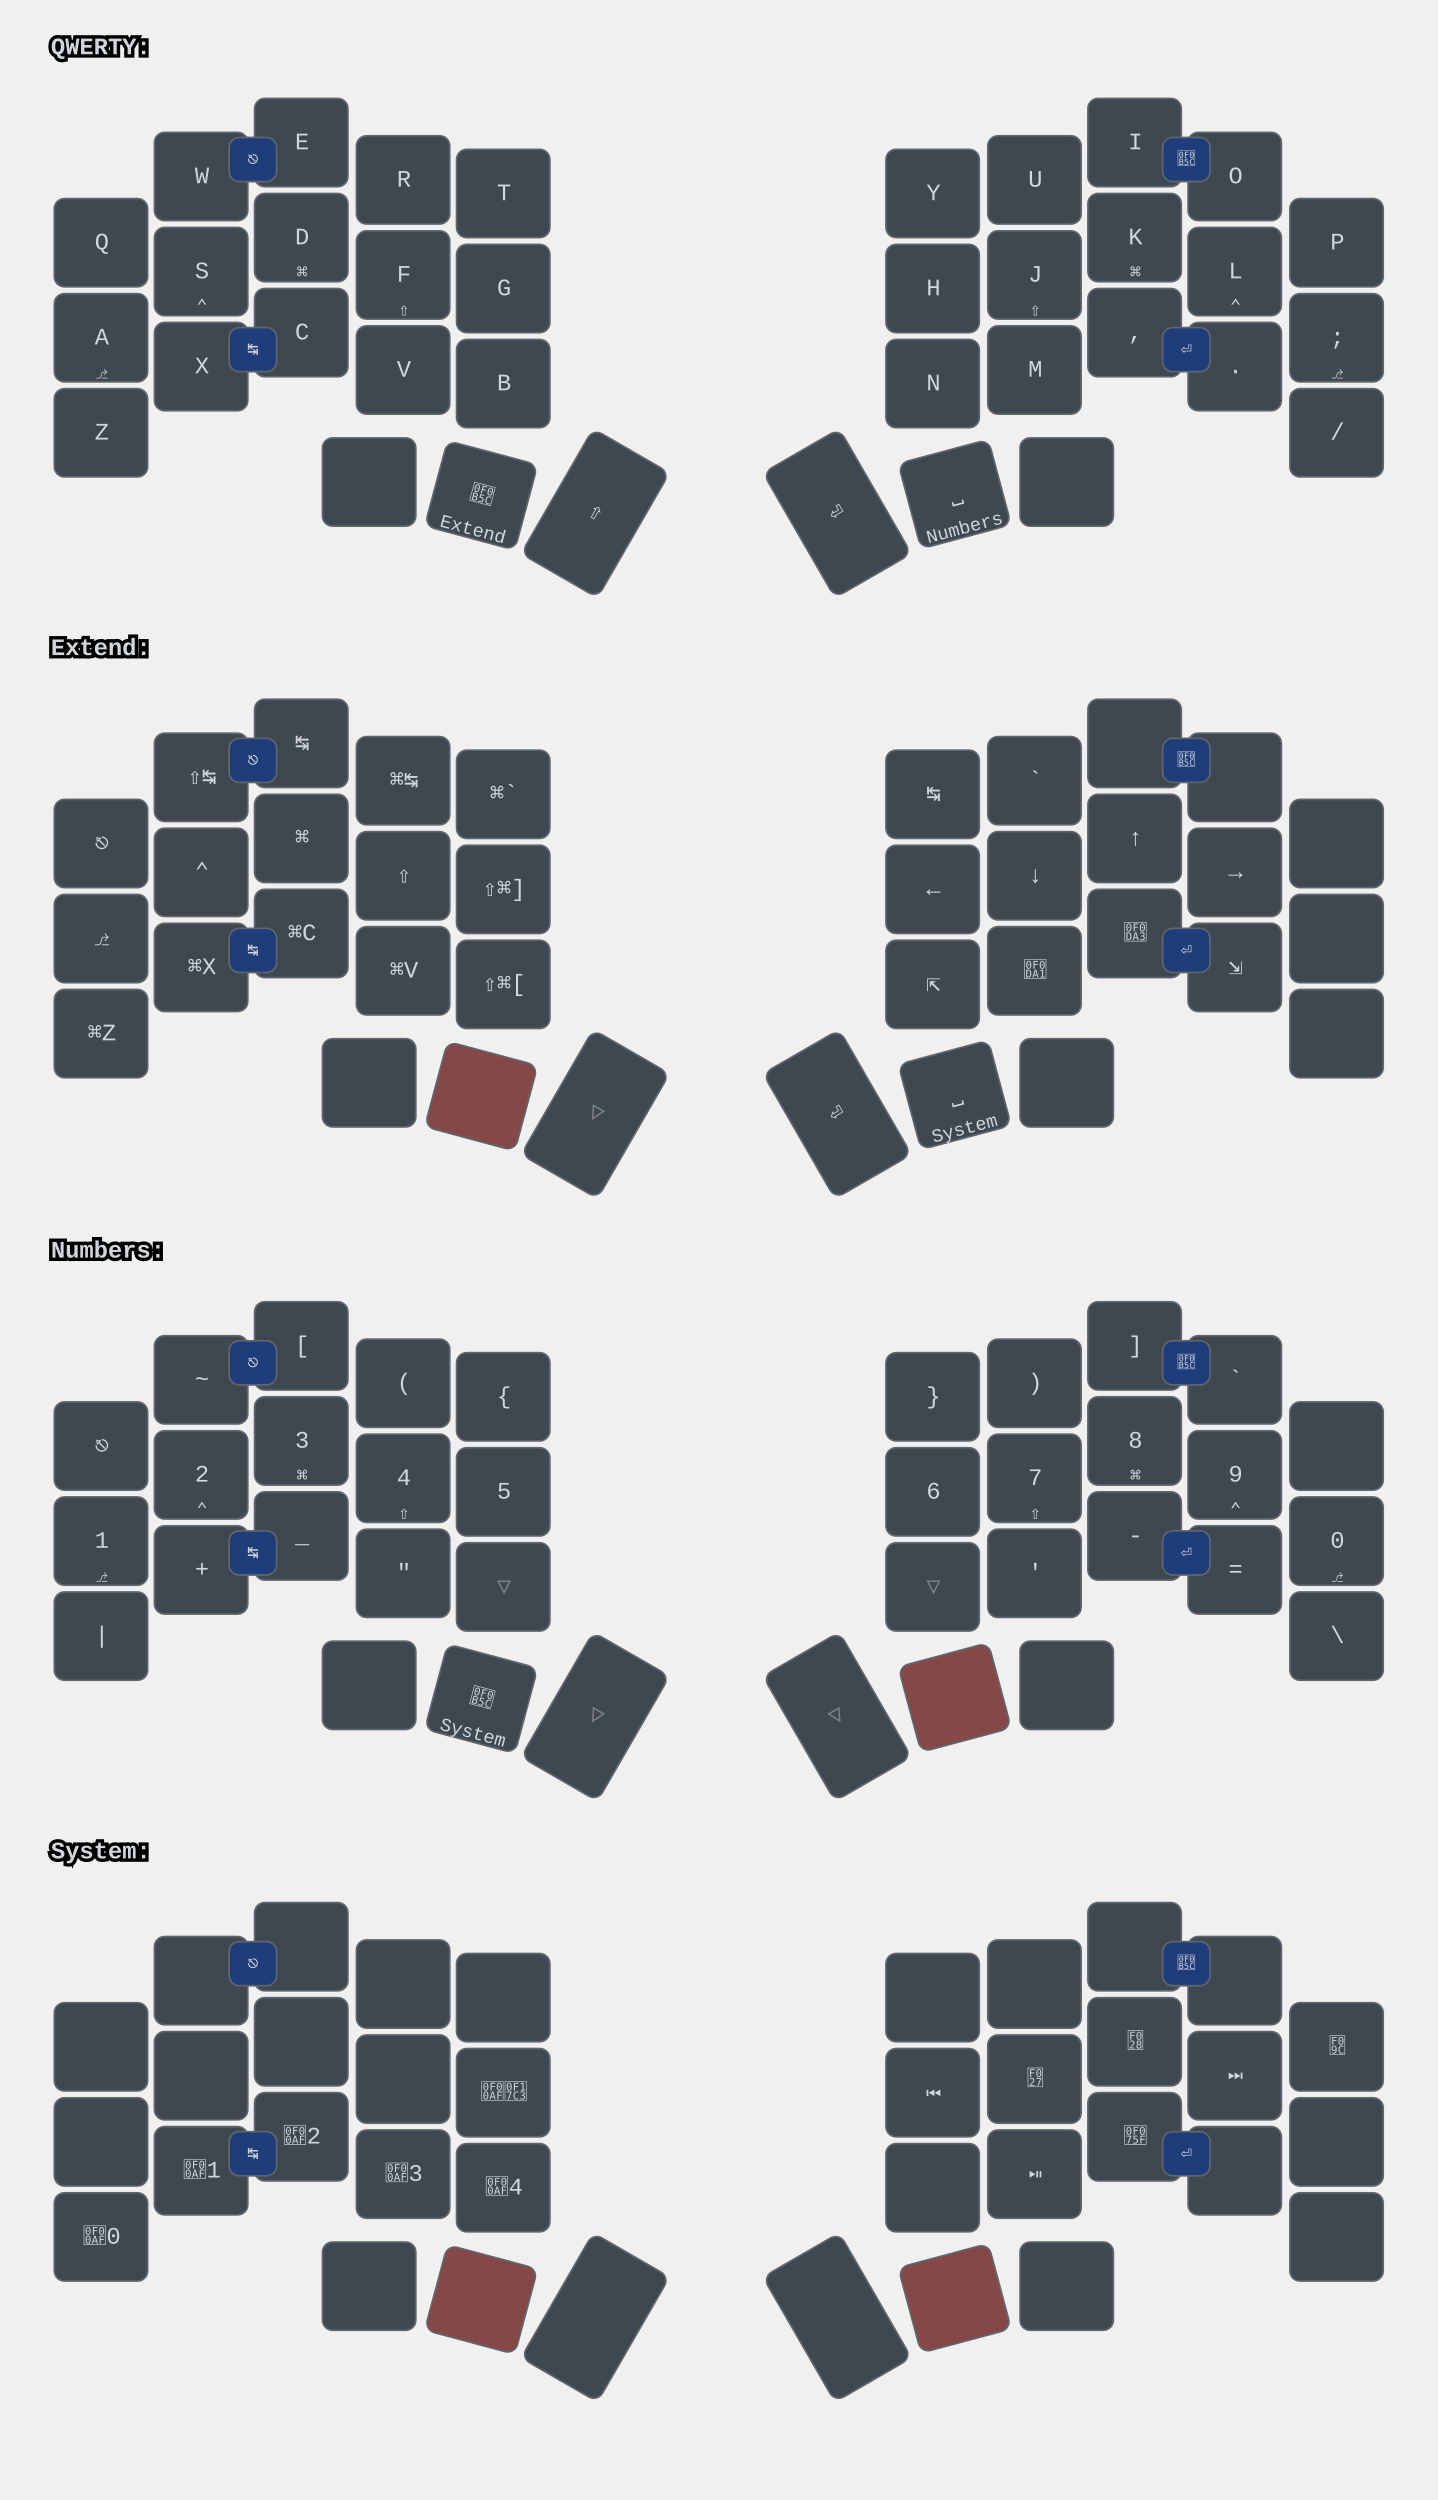
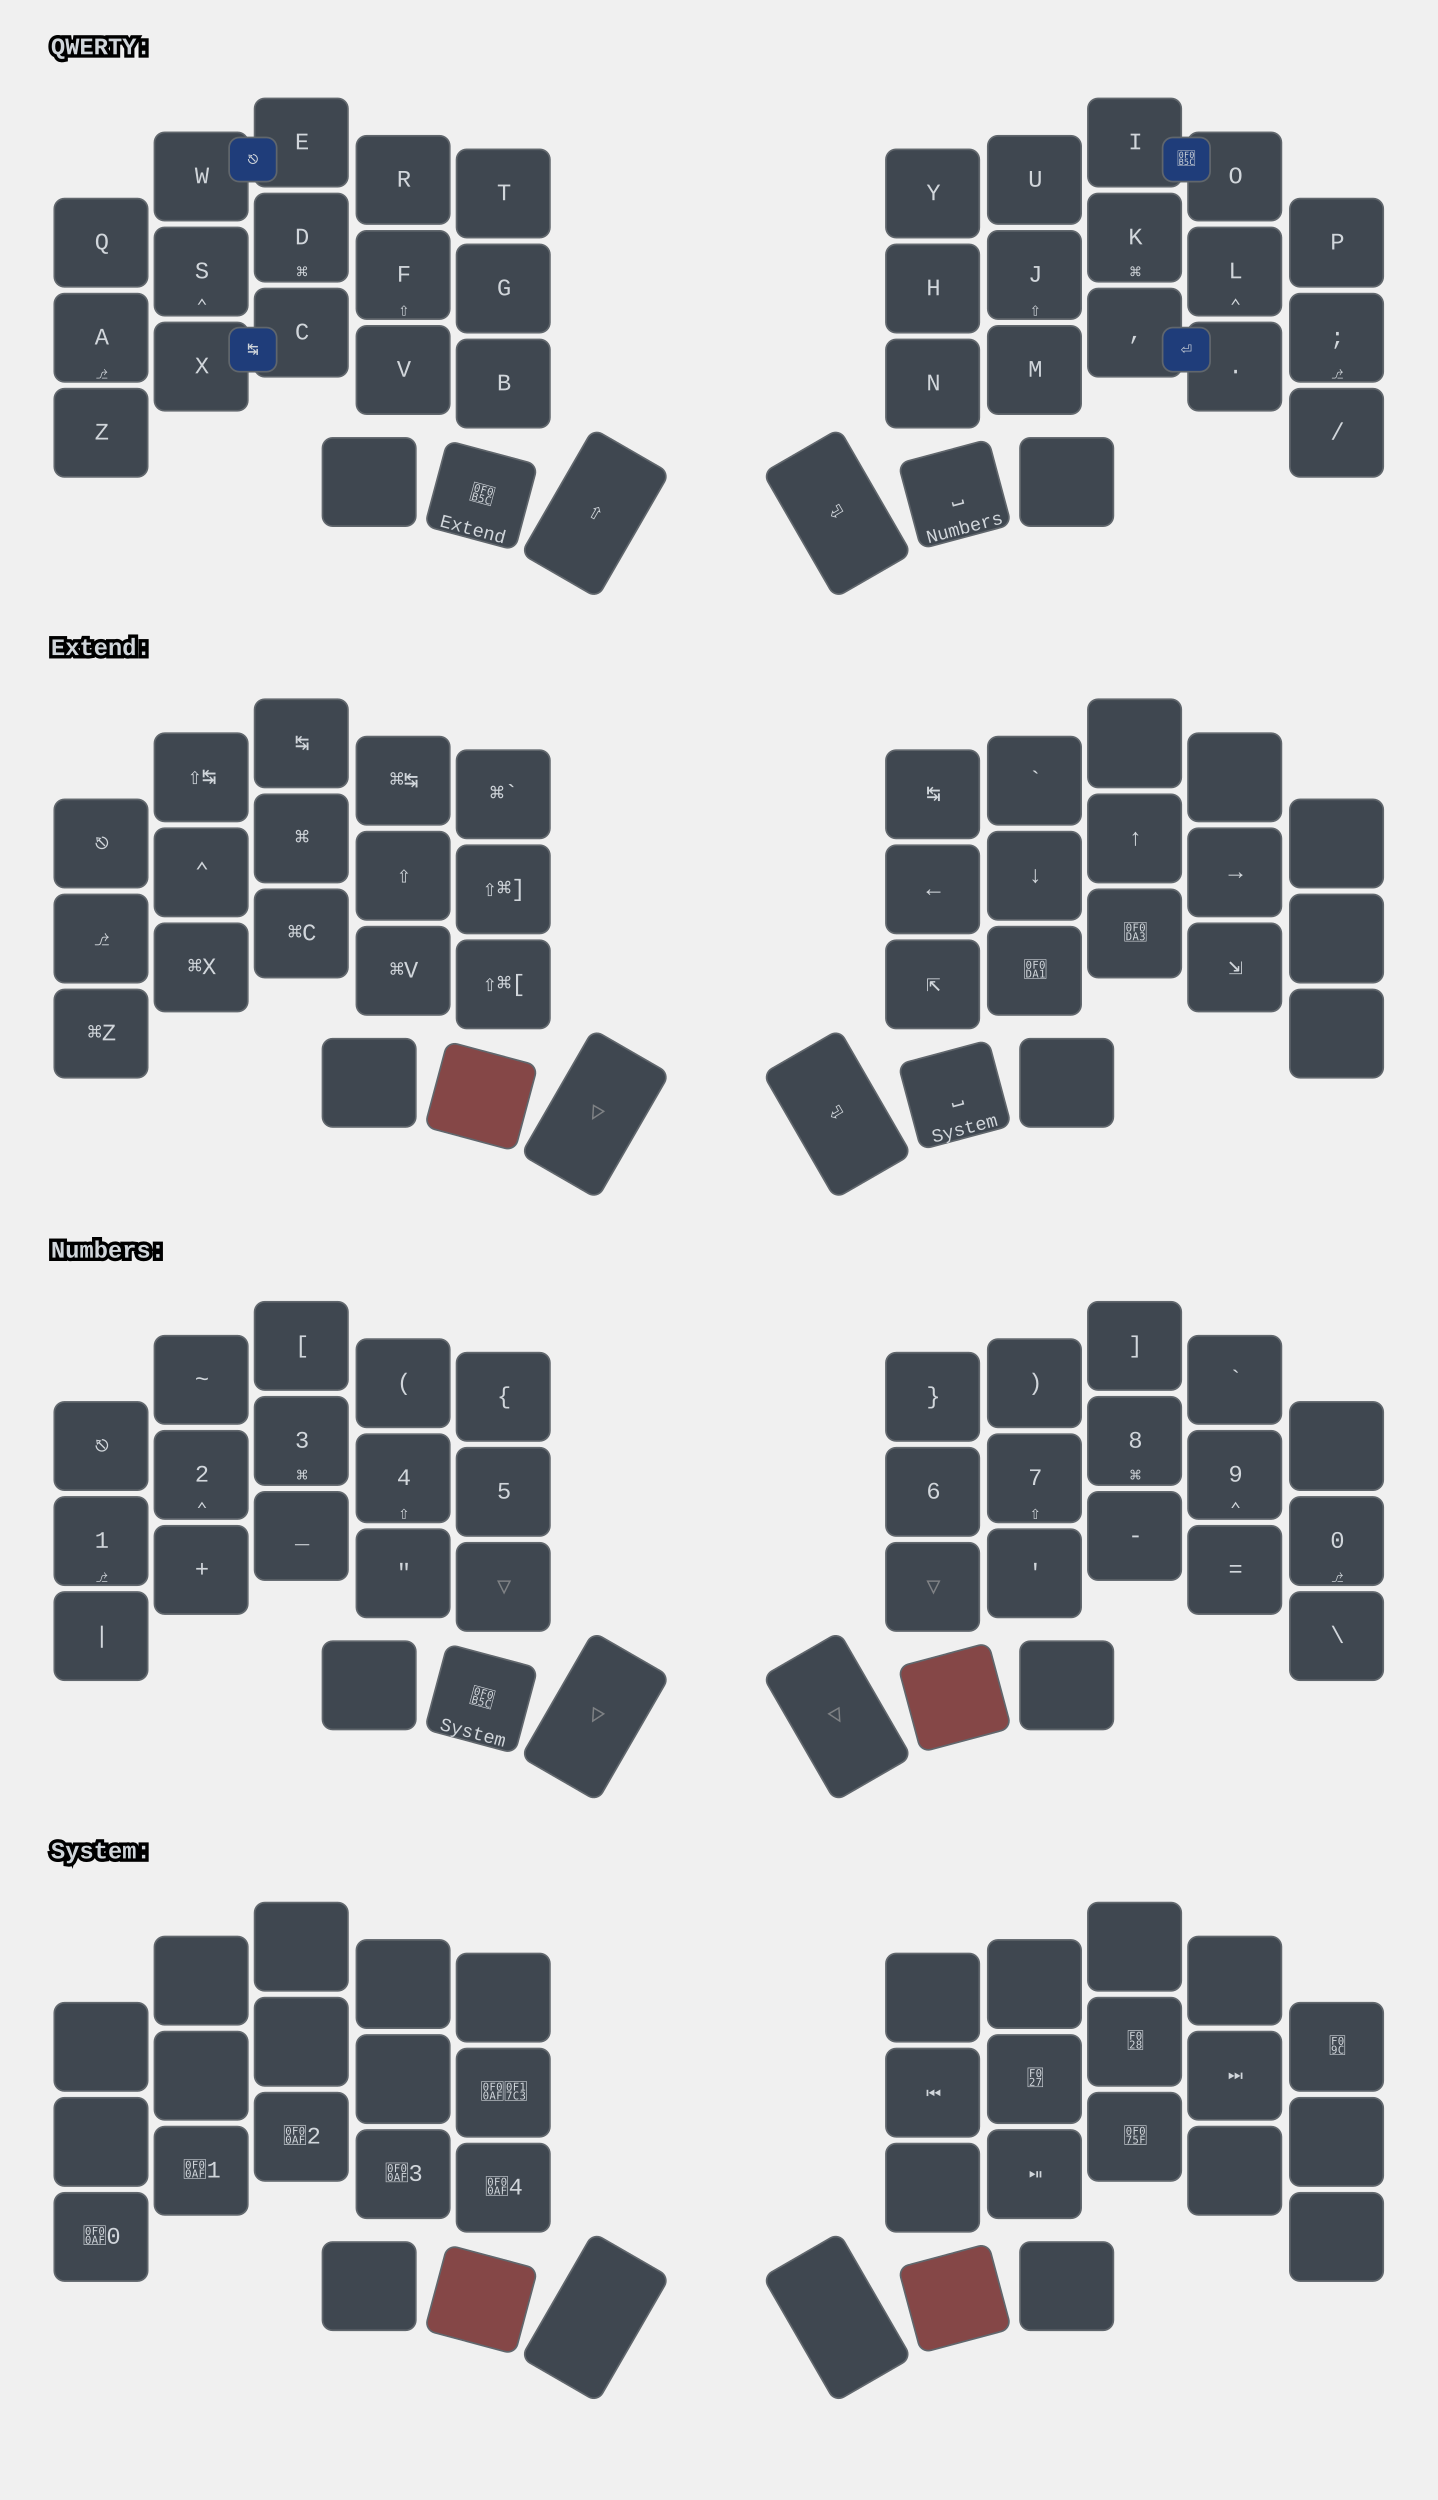
<svg xmlns="http://www.w3.org/2000/svg" width="847" height="1473" viewBox="0 0 847 1473" class="keymap">
  <style>/* inherit to force styles through use tags */
svg path {
    fill: inherit;
}

/* font and background color specifications */
svg.keymap {
    font-family: SFMono-Regular,Consolas,Liberation Mono,Menlo,monospace;
    font-size: 14px;
    font-kerning: normal;
    text-rendering: optimizeLegibility;
    fill: #24292e;
}

/* default key styling */
rect.key {
    fill: #f6f8fa;
}

rect.key, rect.combo {
    stroke: #c9cccf;
    stroke-width: 1;
}

/* default key side styling, only used is draw_key_sides is set */
rect.side {
    filter: brightness(90%);
}

/* color accent for combo boxes */
rect.combo, rect.combo-separate {
    fill: #cdf;
}

/* color accent for held keys */
rect.held, rect.combo.held {
    fill: #fdd;
}

/* color accent for ghost (optional) keys */
rect.ghost, rect.combo.ghost {
    stroke-dasharray: 4, 4;
    stroke-width: 2;
}

text {
    text-anchor: middle;
    dominant-baseline: middle;
}

/* styling for layer labels */
text.label {
    font-weight: bold;
    text-anchor: start;
    stroke: white;
    stroke-width: 4;
    paint-order: stroke;
}

/* styling for optional footer */
text.footer {
    text-anchor: end;
    dominant-baseline: auto;
    stroke: white;
    stroke-width: 4;
    paint-order: stroke;
}

/* styling for combo tap, and key hold/shifted label text */
text.combo, text.hold, text.shifted {
    font-size: 11px;
}

text.hold {
    text-anchor: middle;
    dominant-baseline: auto;
}

text.shifted {
    text-anchor: middle;
    dominant-baseline: hanging;
}

/* styling for hold/shifted label text in combo box */
text.combo.hold, text.combo.shifted {
    font-size: 8px;
}

/* lighter symbol for transparent keys */
text.trans {
    fill: #7b7e81;
}

/* styling for combo dendrons */
path.combo {
    stroke-width: 1;
    stroke: gray;
    fill: none;
}

/* Start Tabler Icons Cleanup */
/* cannot use height/width with glyphs */
.icon-tabler &gt; path {
    fill: inherit;
    stroke: inherit;
    stroke-width: 2;
}
/* hide tabler's default box */
.icon-tabler &gt; path[stroke="none"][fill="none"] {
    visibility: hidden;
}
/* End Tabler Icons Cleanup */

svg.keymap { fill: #d1d6db; }
rect.key { fill: #3f4750; }
rect.key, rect.combo { stroke: #60666c; }
rect.combo, rect.combo-separate { fill: #1f3d7a; }
rect.held, rect.combo.held { fill: #854747; }
text.label, text.footer { stroke: black; }
text.trans { fill: #7e8184; }
path.combo { stroke: #7f7f7f; }

 /* font and background color specifications */ svg.keymap { font-family: ComicCode Nerd Font, SFMono-Regular,Consolas,Liberation Mono,Menlo,monospace; font-size: 14px; font-kerning: normal; text-rendering: optimizeLegibility; } </style>
  <g transform="translate(30, 0)" class="layer-QWERTY">
    <text x="0" y="28" class="label">QWERTY:</text>
    <g transform="translate(0, 56)">
      <g transform="translate(30, 87)" class="key keypos-0">
        <rect rx="6" ry="6" x="-28" y="-26" width="55" height="52" class="key" />
        <text x="0" y="0" class="key tap">Q</text>
      </g>
      <g transform="translate(89, 48)" class="key keypos-1">
        <rect rx="6" ry="6" x="-28" y="-26" width="55" height="52" class="key" />
        <text x="0" y="0" class="key tap">W</text>
      </g>
      <g transform="translate(148, 28)" class="key keypos-2">
        <rect rx="6" ry="6" x="-28" y="-26" width="55" height="52" class="key" />
        <text x="0" y="0" class="key tap">E</text>
      </g>
      <g transform="translate(208, 50)" class="key keypos-3">
        <rect rx="6" ry="6" x="-28" y="-26" width="55" height="52" class="key" />
        <text x="0" y="0" class="key tap">R</text>
      </g>
      <g transform="translate(267, 58)" class="key keypos-4">
        <rect rx="6" ry="6" x="-28" y="-26" width="55" height="52" class="key" />
        <text x="0" y="0" class="key tap">T</text>
      </g>
      <g transform="translate(520, 58)" class="key keypos-5">
        <rect rx="6" ry="6" x="-28" y="-26" width="55" height="52" class="key" />
        <text x="0" y="0" class="key tap">Y</text>
      </g>
      <g transform="translate(580, 50)" class="key keypos-6">
        <rect rx="6" ry="6" x="-28" y="-26" width="55" height="52" class="key" />
        <text x="0" y="0" class="key tap">U</text>
      </g>
      <g transform="translate(639, 28)" class="key keypos-7">
        <rect rx="6" ry="6" x="-28" y="-26" width="55" height="52" class="key" />
        <text x="0" y="0" class="key tap">I</text>
      </g>
      <g transform="translate(698, 48)" class="key keypos-8">
        <rect rx="6" ry="6" x="-28" y="-26" width="55" height="52" class="key" />
        <text x="0" y="0" class="key tap">O</text>
      </g>
      <g transform="translate(758, 87)" class="key keypos-9">
        <rect rx="6" ry="6" x="-28" y="-26" width="55" height="52" class="key" />
        <text x="0" y="0" class="key tap">P</text>
      </g>
      <g transform="translate(30, 143)" class="key keypos-10">
        <rect rx="6" ry="6" x="-28" y="-26" width="55" height="52" class="key" />
        <text x="0" y="0" class="key tap">A</text>
        <text x="0" y="24" class="key hold">⎇</text>
      </g>
      <g transform="translate(89, 104)" class="key keypos-11">
        <rect rx="6" ry="6" x="-28" y="-26" width="55" height="52" class="key" />
        <text x="0" y="0" class="key tap">S</text>
        <text x="0" y="24" class="key hold">⌃</text>
      </g>
      <g transform="translate(148, 84)" class="key keypos-12">
        <rect rx="6" ry="6" x="-28" y="-26" width="55" height="52" class="key" />
        <text x="0" y="0" class="key tap">D</text>
        <text x="0" y="24" class="key hold">⌘</text>
      </g>
      <g transform="translate(208, 106)" class="key keypos-13">
        <rect rx="6" ry="6" x="-28" y="-26" width="55" height="52" class="key" />
        <text x="0" y="0" class="key tap">F</text>
        <text x="0" y="24" class="key hold">⇧</text>
      </g>
      <g transform="translate(267, 114)" class="key keypos-14">
        <rect rx="6" ry="6" x="-28" y="-26" width="55" height="52" class="key" />
        <text x="0" y="0" class="key tap">G</text>
      </g>
      <g transform="translate(520, 114)" class="key keypos-15">
        <rect rx="6" ry="6" x="-28" y="-26" width="55" height="52" class="key" />
        <text x="0" y="0" class="key tap">H</text>
      </g>
      <g transform="translate(580, 106)" class="key keypos-16">
        <rect rx="6" ry="6" x="-28" y="-26" width="55" height="52" class="key" />
        <text x="0" y="0" class="key tap">J</text>
        <text x="0" y="24" class="key hold">⇧</text>
      </g>
      <g transform="translate(639, 84)" class="key keypos-17">
        <rect rx="6" ry="6" x="-28" y="-26" width="55" height="52" class="key" />
        <text x="0" y="0" class="key tap">K</text>
        <text x="0" y="24" class="key hold">⌘</text>
      </g>
      <g transform="translate(698, 104)" class="key keypos-18">
        <rect rx="6" ry="6" x="-28" y="-26" width="55" height="52" class="key" />
        <text x="0" y="0" class="key tap">L</text>
        <text x="0" y="24" class="key hold">⌃</text>
      </g>
      <g transform="translate(758, 143)" class="key keypos-19">
        <rect rx="6" ry="6" x="-28" y="-26" width="55" height="52" class="key" />
        <text x="0" y="0" class="key tap">;</text>
        <text x="0" y="24" class="key hold">⎇</text>
      </g>
      <g transform="translate(30, 199)" class="key keypos-20">
        <rect rx="6" ry="6" x="-28" y="-26" width="55" height="52" class="key" />
        <text x="0" y="0" class="key tap">Z</text>
      </g>
      <g transform="translate(89, 160)" class="key keypos-21">
        <rect rx="6" ry="6" x="-28" y="-26" width="55" height="52" class="key" />
        <text x="0" y="0" class="key tap">X</text>
      </g>
      <g transform="translate(148, 140)" class="key keypos-22">
        <rect rx="6" ry="6" x="-28" y="-26" width="55" height="52" class="key" />
        <text x="0" y="0" class="key tap">C</text>
      </g>
      <g transform="translate(208, 162)" class="key keypos-23">
        <rect rx="6" ry="6" x="-28" y="-26" width="55" height="52" class="key" />
        <text x="0" y="0" class="key tap">V</text>
      </g>
      <g transform="translate(267, 170)" class="key keypos-24">
        <rect rx="6" ry="6" x="-28" y="-26" width="55" height="52" class="key" />
        <text x="0" y="0" class="key tap">B</text>
      </g>
      <g transform="translate(520, 170)" class="key keypos-25">
        <rect rx="6" ry="6" x="-28" y="-26" width="55" height="52" class="key" />
        <text x="0" y="0" class="key tap">N</text>
      </g>
      <g transform="translate(580, 162)" class="key keypos-26">
        <rect rx="6" ry="6" x="-28" y="-26" width="55" height="52" class="key" />
        <text x="0" y="0" class="key tap">M</text>
      </g>
      <g transform="translate(639, 140)" class="key keypos-27">
        <rect rx="6" ry="6" x="-28" y="-26" width="55" height="52" class="key" />
        <text x="0" y="0" class="key tap">,</text>
      </g>
      <g transform="translate(698, 160)" class="key keypos-28">
        <rect rx="6" ry="6" x="-28" y="-26" width="55" height="52" class="key" />
        <text x="0" y="0" class="key tap">.</text>
      </g>
      <g transform="translate(758, 199)" class="key keypos-29">
        <rect rx="6" ry="6" x="-28" y="-26" width="55" height="52" class="key" />
        <text x="0" y="0" class="key tap">/</text>
      </g>
      <g transform="translate(188, 228)" class="key keypos-30">
        <rect rx="6" ry="6" x="-28" y="-26" width="55" height="52" class="key" />
      </g>
      <g transform="translate(254, 236) rotate(15.0)" class="key keypos-31">
        <rect rx="6" ry="6" x="-28" y="-26" width="55" height="52" class="key" />
        <text x="0" y="0" class="key tap">󰭜</text>
        <text x="0" y="24" class="key hold">Extend</text>
      </g>
      <g transform="translate(321, 246) rotate(30.0)" class="key keypos-32">
        <rect rx="6" ry="6" x="-26" y="-42" width="52" height="85" class="key" />
        <text x="0" y="0" class="key tap">⇧</text>
      </g>
      <g transform="translate(463, 246) rotate(-30.0)" class="key keypos-33">
        <rect rx="6" ry="6" x="-26" y="-42" width="52" height="85" class="key" />
        <text x="0" y="0" class="key tap">⏎</text>
      </g>
      <g transform="translate(533, 235) rotate(-15.0)" class="key keypos-34">
        <rect rx="6" ry="6" x="-28" y="-26" width="55" height="52" class="key" />
        <text x="0" y="0" class="key tap">⎵</text>
        <text x="0" y="24" class="key hold">Numbers</text>
      </g>
      <g transform="translate(599, 228)" class="key keypos-35">
        <rect rx="6" ry="6" x="-28" y="-26" width="55" height="52" class="key" />
      </g>
      <g class="combo combopos-0">
        <rect rx="6" ry="6" x="655" y="137" width="28" height="26" class="combo" />
        <text x="669" y="150" class="combo tap">⏎</text>
      </g>
      <g class="combo combopos-1">
        <rect rx="6" ry="6" x="655" y="25" width="28" height="26" class="combo" />
        <text x="669" y="38" class="combo tap">󰭜</text>
      </g>
      <g class="combo combopos-2">
        <rect rx="6" ry="6" x="105" y="25" width="28" height="26" class="combo" />
        <text x="119" y="38" class="combo tap">⎋</text>
      </g>
      <g class="combo combopos-3">
        <rect rx="6" ry="6" x="105" y="137" width="28" height="26" class="combo" />
        <text x="119" y="150" class="combo tap">↹</text>
      </g>
    </g>
  </g>
  <g transform="translate(30, 354)" class="layer-Extend">
    <text x="0" y="28" class="label">Extend:</text>
    <g transform="translate(0, 56)">
      <g transform="translate(30, 87)" class="key keypos-0">
        <rect rx="6" ry="6" x="-28" y="-26" width="55" height="52" class="key" />
        <text x="0" y="0" class="key tap">⎋</text>
      </g>
      <g transform="translate(89, 48)" class="key keypos-1">
        <rect rx="6" ry="6" x="-28" y="-26" width="55" height="52" class="key" />
        <text x="0" y="0" class="key tap">⇧↹</text>
      </g>
      <g transform="translate(148, 28)" class="key keypos-2">
        <rect rx="6" ry="6" x="-28" y="-26" width="55" height="52" class="key" />
        <text x="0" y="0" class="key tap">↹</text>
      </g>
      <g transform="translate(208, 50)" class="key keypos-3">
        <rect rx="6" ry="6" x="-28" y="-26" width="55" height="52" class="key" />
        <text x="0" y="0" class="key tap">⌘↹</text>
      </g>
      <g transform="translate(267, 58)" class="key keypos-4">
        <rect rx="6" ry="6" x="-28" y="-26" width="55" height="52" class="key" />
        <text x="0" y="0" class="key tap">⌘`</text>
      </g>
      <g transform="translate(520, 58)" class="key keypos-5">
        <rect rx="6" ry="6" x="-28" y="-26" width="55" height="52" class="key" />
        <text x="0" y="0" class="key tap">↹</text>
      </g>
      <g transform="translate(580, 50)" class="key keypos-6">
        <rect rx="6" ry="6" x="-28" y="-26" width="55" height="52" class="key" />
        <text x="0" y="0" class="key tap">`</text>
      </g>
      <g transform="translate(639, 28)" class="key keypos-7">
        <rect rx="6" ry="6" x="-28" y="-26" width="55" height="52" class="key" />
      </g>
      <g transform="translate(698, 48)" class="key keypos-8">
        <rect rx="6" ry="6" x="-28" y="-26" width="55" height="52" class="key" />
      </g>
      <g transform="translate(758, 87)" class="key keypos-9">
        <rect rx="6" ry="6" x="-28" y="-26" width="55" height="52" class="key" />
      </g>
      <g transform="translate(30, 143)" class="key keypos-10">
        <rect rx="6" ry="6" x="-28" y="-26" width="55" height="52" class="key" />
        <text x="0" y="0" class="key tap">⎇</text>
      </g>
      <g transform="translate(89, 104)" class="key keypos-11">
        <rect rx="6" ry="6" x="-28" y="-26" width="55" height="52" class="key" />
        <text x="0" y="0" class="key tap">⌃</text>
      </g>
      <g transform="translate(148, 84)" class="key keypos-12">
        <rect rx="6" ry="6" x="-28" y="-26" width="55" height="52" class="key" />
        <text x="0" y="0" class="key tap">⌘</text>
      </g>
      <g transform="translate(208, 106)" class="key keypos-13">
        <rect rx="6" ry="6" x="-28" y="-26" width="55" height="52" class="key" />
        <text x="0" y="0" class="key tap">⇧</text>
      </g>
      <g transform="translate(267, 114)" class="key keypos-14">
        <rect rx="6" ry="6" x="-28" y="-26" width="55" height="52" class="key" />
        <text x="0" y="0" class="key tap">⇧⌘]</text>
      </g>
      <g transform="translate(520, 114)" class="key keypos-15">
        <rect rx="6" ry="6" x="-28" y="-26" width="55" height="52" class="key" />
        <text x="0" y="0" class="key tap">←</text>
      </g>
      <g transform="translate(580, 106)" class="key keypos-16">
        <rect rx="6" ry="6" x="-28" y="-26" width="55" height="52" class="key" />
        <text x="0" y="0" class="key tap">↓</text>
      </g>
      <g transform="translate(639, 84)" class="key keypos-17">
        <rect rx="6" ry="6" x="-28" y="-26" width="55" height="52" class="key" />
        <text x="0" y="0" class="key tap">↑</text>
      </g>
      <g transform="translate(698, 104)" class="key keypos-18">
        <rect rx="6" ry="6" x="-28" y="-26" width="55" height="52" class="key" />
        <text x="0" y="0" class="key tap">→</text>
      </g>
      <g transform="translate(758, 143)" class="key keypos-19">
        <rect rx="6" ry="6" x="-28" y="-26" width="55" height="52" class="key" />
      </g>
      <g transform="translate(30, 199)" class="key keypos-20">
        <rect rx="6" ry="6" x="-28" y="-26" width="55" height="52" class="key" />
        <text x="0" y="0" class="key tap">⌘Z</text>
      </g>
      <g transform="translate(89, 160)" class="key keypos-21">
        <rect rx="6" ry="6" x="-28" y="-26" width="55" height="52" class="key" />
        <text x="0" y="0" class="key tap">⌘X</text>
      </g>
      <g transform="translate(148, 140)" class="key keypos-22">
        <rect rx="6" ry="6" x="-28" y="-26" width="55" height="52" class="key" />
        <text x="0" y="0" class="key tap">⌘C</text>
      </g>
      <g transform="translate(208, 162)" class="key keypos-23">
        <rect rx="6" ry="6" x="-28" y="-26" width="55" height="52" class="key" />
        <text x="0" y="0" class="key tap">⌘V</text>
      </g>
      <g transform="translate(267, 170)" class="key keypos-24">
        <rect rx="6" ry="6" x="-28" y="-26" width="55" height="52" class="key" />
        <text x="0" y="0" class="key tap">⇧⌘[</text>
      </g>
      <g transform="translate(520, 170)" class="key keypos-25">
        <rect rx="6" ry="6" x="-28" y="-26" width="55" height="52" class="key" />
        <text x="0" y="0" class="key tap">⇱</text>
      </g>
      <g transform="translate(580, 162)" class="key keypos-26">
        <rect rx="6" ry="6" x="-28" y="-26" width="55" height="52" class="key" />
        <text x="0" y="0" class="key tap">󰶡</text>
      </g>
      <g transform="translate(639, 140)" class="key keypos-27">
        <rect rx="6" ry="6" x="-28" y="-26" width="55" height="52" class="key" />
        <text x="0" y="0" class="key tap">󰶣</text>
      </g>
      <g transform="translate(698, 160)" class="key keypos-28">
        <rect rx="6" ry="6" x="-28" y="-26" width="55" height="52" class="key" />
        <text x="0" y="0" class="key tap">⇲</text>
      </g>
      <g transform="translate(758, 199)" class="key keypos-29">
        <rect rx="6" ry="6" x="-28" y="-26" width="55" height="52" class="key" />
      </g>
      <g transform="translate(188, 228)" class="key keypos-30">
        <rect rx="6" ry="6" x="-28" y="-26" width="55" height="52" class="key" />
      </g>
      <g transform="translate(254, 236) rotate(15.0)" class="key held keypos-31">
        <rect rx="6" ry="6" x="-28" y="-26" width="55" height="52" class="key held" />
      </g>
      <g transform="translate(321, 246) rotate(30.0)" class="key trans keypos-32">
        <rect rx="6" ry="6" x="-26" y="-42" width="52" height="85" class="key trans" />
        <text x="0" y="0" class="key trans tap">▽</text>
      </g>
      <g transform="translate(463, 246) rotate(-30.0)" class="key keypos-33">
        <rect rx="6" ry="6" x="-26" y="-42" width="52" height="85" class="key" />
        <text x="0" y="0" class="key tap">⏎</text>
      </g>
      <g transform="translate(533, 235) rotate(-15.0)" class="key keypos-34">
        <rect rx="6" ry="6" x="-28" y="-26" width="55" height="52" class="key" />
        <text x="0" y="0" class="key tap">⎵</text>
        <text x="0" y="24" class="key hold">System</text>
      </g>
      <g transform="translate(599, 228)" class="key keypos-35">
        <rect rx="6" ry="6" x="-28" y="-26" width="55" height="52" class="key" />
      </g>
-       <g class="combo combopos-0">
-         <rect rx="6" ry="6" x="655" y="137" width="28" height="26" class="combo" />
-         <text x="669" y="150" class="combo tap">⏎</text>
-       </g>
-       <g class="combo combopos-1">
-         <rect rx="6" ry="6" x="655" y="25" width="28" height="26" class="combo" />
-         <text x="669" y="38" class="combo tap">󰭜</text>
-       </g>
-       <g class="combo combopos-2">
-         <rect rx="6" ry="6" x="105" y="25" width="28" height="26" class="combo" />
-         <text x="119" y="38" class="combo tap">⎋</text>
-       </g>
-       <g class="combo combopos-3">
-         <rect rx="6" ry="6" x="105" y="137" width="28" height="26" class="combo" />
-         <text x="119" y="150" class="combo tap">↹</text>
-       </g>
    </g>
  </g>
  <g transform="translate(30, 709)" class="layer-Numbers">
    <text x="0" y="28" class="label">Numbers:</text>
    <g transform="translate(0, 56)">
      <g transform="translate(30, 87)" class="key keypos-0">
        <rect rx="6" ry="6" x="-28" y="-26" width="55" height="52" class="key" />
        <text x="0" y="0" class="key tap">⎋</text>
      </g>
      <g transform="translate(89, 48)" class="key keypos-1">
        <rect rx="6" ry="6" x="-28" y="-26" width="55" height="52" class="key" />
        <text x="0" y="0" class="key tap">~</text>
      </g>
      <g transform="translate(148, 28)" class="key keypos-2">
        <rect rx="6" ry="6" x="-28" y="-26" width="55" height="52" class="key" />
        <text x="0" y="0" class="key tap">[</text>
      </g>
      <g transform="translate(208, 50)" class="key keypos-3">
        <rect rx="6" ry="6" x="-28" y="-26" width="55" height="52" class="key" />
        <text x="0" y="0" class="key tap">(</text>
      </g>
      <g transform="translate(267, 58)" class="key keypos-4">
        <rect rx="6" ry="6" x="-28" y="-26" width="55" height="52" class="key" />
        <text x="0" y="0" class="key tap">{</text>
      </g>
      <g transform="translate(520, 58)" class="key keypos-5">
        <rect rx="6" ry="6" x="-28" y="-26" width="55" height="52" class="key" />
        <text x="0" y="0" class="key tap">}</text>
      </g>
      <g transform="translate(580, 50)" class="key keypos-6">
        <rect rx="6" ry="6" x="-28" y="-26" width="55" height="52" class="key" />
        <text x="0" y="0" class="key tap">)</text>
      </g>
      <g transform="translate(639, 28)" class="key keypos-7">
        <rect rx="6" ry="6" x="-28" y="-26" width="55" height="52" class="key" />
        <text x="0" y="0" class="key tap">]</text>
      </g>
      <g transform="translate(698, 48)" class="key keypos-8">
        <rect rx="6" ry="6" x="-28" y="-26" width="55" height="52" class="key" />
        <text x="0" y="0" class="key tap">`</text>
      </g>
      <g transform="translate(758, 87)" class="key keypos-9">
        <rect rx="6" ry="6" x="-28" y="-26" width="55" height="52" class="key" />
      </g>
      <g transform="translate(30, 143)" class="key keypos-10">
        <rect rx="6" ry="6" x="-28" y="-26" width="55" height="52" class="key" />
        <text x="0" y="0" class="key tap">1</text>
        <text x="0" y="24" class="key hold">⎇</text>
      </g>
      <g transform="translate(89, 104)" class="key keypos-11">
        <rect rx="6" ry="6" x="-28" y="-26" width="55" height="52" class="key" />
        <text x="0" y="0" class="key tap">2</text>
        <text x="0" y="24" class="key hold">⌃</text>
      </g>
      <g transform="translate(148, 84)" class="key keypos-12">
        <rect rx="6" ry="6" x="-28" y="-26" width="55" height="52" class="key" />
        <text x="0" y="0" class="key tap">3</text>
        <text x="0" y="24" class="key hold">⌘</text>
      </g>
      <g transform="translate(208, 106)" class="key keypos-13">
        <rect rx="6" ry="6" x="-28" y="-26" width="55" height="52" class="key" />
        <text x="0" y="0" class="key tap">4</text>
        <text x="0" y="24" class="key hold">⇧</text>
      </g>
      <g transform="translate(267, 114)" class="key keypos-14">
        <rect rx="6" ry="6" x="-28" y="-26" width="55" height="52" class="key" />
        <text x="0" y="0" class="key tap">5</text>
      </g>
      <g transform="translate(520, 114)" class="key keypos-15">
        <rect rx="6" ry="6" x="-28" y="-26" width="55" height="52" class="key" />
        <text x="0" y="0" class="key tap">6</text>
      </g>
      <g transform="translate(580, 106)" class="key keypos-16">
        <rect rx="6" ry="6" x="-28" y="-26" width="55" height="52" class="key" />
        <text x="0" y="0" class="key tap">7</text>
        <text x="0" y="24" class="key hold">⇧</text>
      </g>
      <g transform="translate(639, 84)" class="key keypos-17">
        <rect rx="6" ry="6" x="-28" y="-26" width="55" height="52" class="key" />
        <text x="0" y="0" class="key tap">8</text>
        <text x="0" y="24" class="key hold">⌘</text>
      </g>
      <g transform="translate(698, 104)" class="key keypos-18">
        <rect rx="6" ry="6" x="-28" y="-26" width="55" height="52" class="key" />
        <text x="0" y="0" class="key tap">9</text>
        <text x="0" y="24" class="key hold">⌃</text>
      </g>
      <g transform="translate(758, 143)" class="key keypos-19">
        <rect rx="6" ry="6" x="-28" y="-26" width="55" height="52" class="key" />
        <text x="0" y="0" class="key tap">0</text>
        <text x="0" y="24" class="key hold">⎇</text>
      </g>
      <g transform="translate(30, 199)" class="key keypos-20">
        <rect rx="6" ry="6" x="-28" y="-26" width="55" height="52" class="key" />
        <text x="0" y="0" class="key tap">|</text>
      </g>
      <g transform="translate(89, 160)" class="key keypos-21">
        <rect rx="6" ry="6" x="-28" y="-26" width="55" height="52" class="key" />
        <text x="0" y="0" class="key tap">+</text>
      </g>
      <g transform="translate(148, 140)" class="key keypos-22">
        <rect rx="6" ry="6" x="-28" y="-26" width="55" height="52" class="key" />
        <text x="0" y="0" class="key tap">_</text>
      </g>
      <g transform="translate(208, 162)" class="key keypos-23">
        <rect rx="6" ry="6" x="-28" y="-26" width="55" height="52" class="key" />
        <text x="0" y="0" class="key tap">"</text>
      </g>
      <g transform="translate(267, 170)" class="key trans keypos-24">
        <rect rx="6" ry="6" x="-28" y="-26" width="55" height="52" class="key trans" />
        <text x="0" y="0" class="key trans tap">▽</text>
      </g>
      <g transform="translate(520, 170)" class="key trans keypos-25">
        <rect rx="6" ry="6" x="-28" y="-26" width="55" height="52" class="key trans" />
        <text x="0" y="0" class="key trans tap">▽</text>
      </g>
      <g transform="translate(580, 162)" class="key keypos-26">
        <rect rx="6" ry="6" x="-28" y="-26" width="55" height="52" class="key" />
        <text x="0" y="0" class="key tap">'</text>
      </g>
      <g transform="translate(639, 140)" class="key keypos-27">
        <rect rx="6" ry="6" x="-28" y="-26" width="55" height="52" class="key" />
        <text x="0" y="0" class="key tap">-</text>
      </g>
      <g transform="translate(698, 160)" class="key keypos-28">
        <rect rx="6" ry="6" x="-28" y="-26" width="55" height="52" class="key" />
        <text x="0" y="0" class="key tap">=</text>
      </g>
      <g transform="translate(758, 199)" class="key keypos-29">
        <rect rx="6" ry="6" x="-28" y="-26" width="55" height="52" class="key" />
        <text x="0" y="0" class="key tap">\</text>
      </g>
      <g transform="translate(188, 228)" class="key keypos-30">
        <rect rx="6" ry="6" x="-28" y="-26" width="55" height="52" class="key" />
      </g>
      <g transform="translate(254, 236) rotate(15.0)" class="key keypos-31">
        <rect rx="6" ry="6" x="-28" y="-26" width="55" height="52" class="key" />
        <text x="0" y="0" class="key tap">󰭜</text>
        <text x="0" y="24" class="key hold">System</text>
      </g>
      <g transform="translate(321, 246) rotate(30.0)" class="key trans keypos-32">
        <rect rx="6" ry="6" x="-26" y="-42" width="52" height="85" class="key trans" />
        <text x="0" y="0" class="key trans tap">▽</text>
      </g>
      <g transform="translate(463, 246) rotate(-30.0)" class="key trans keypos-33">
        <rect rx="6" ry="6" x="-26" y="-42" width="52" height="85" class="key trans" />
        <text x="0" y="0" class="key trans tap">▽</text>
      </g>
      <g transform="translate(533, 235) rotate(-15.0)" class="key held keypos-34">
        <rect rx="6" ry="6" x="-28" y="-26" width="55" height="52" class="key held" />
      </g>
      <g transform="translate(599, 228)" class="key keypos-35">
        <rect rx="6" ry="6" x="-28" y="-26" width="55" height="52" class="key" />
      </g>
-       <g class="combo combopos-0">
-         <rect rx="6" ry="6" x="655" y="137" width="28" height="26" class="combo" />
-         <text x="669" y="150" class="combo tap">⏎</text>
-       </g>
-       <g class="combo combopos-1">
-         <rect rx="6" ry="6" x="655" y="25" width="28" height="26" class="combo" />
-         <text x="669" y="38" class="combo tap">󰭜</text>
-       </g>
-       <g class="combo combopos-2">
-         <rect rx="6" ry="6" x="105" y="25" width="28" height="26" class="combo" />
-         <text x="119" y="38" class="combo tap">⎋</text>
-       </g>
-       <g class="combo combopos-3">
-         <rect rx="6" ry="6" x="105" y="137" width="28" height="26" class="combo" />
-         <text x="119" y="150" class="combo tap">↹</text>
-       </g>
    </g>
  </g>
  <g transform="translate(30, 1063)" class="layer-System">
    <text x="0" y="28" class="label">System:</text>
    <g transform="translate(0, 56)">
      <g transform="translate(30, 87)" class="key keypos-0">
        <rect rx="6" ry="6" x="-28" y="-26" width="55" height="52" class="key" />
      </g>
      <g transform="translate(89, 48)" class="key keypos-1">
        <rect rx="6" ry="6" x="-28" y="-26" width="55" height="52" class="key" />
      </g>
      <g transform="translate(148, 28)" class="key keypos-2">
        <rect rx="6" ry="6" x="-28" y="-26" width="55" height="52" class="key" />
      </g>
      <g transform="translate(208, 50)" class="key keypos-3">
        <rect rx="6" ry="6" x="-28" y="-26" width="55" height="52" class="key" />
      </g>
      <g transform="translate(267, 58)" class="key keypos-4">
        <rect rx="6" ry="6" x="-28" y="-26" width="55" height="52" class="key" />
      </g>
      <g transform="translate(520, 58)" class="key keypos-5">
        <rect rx="6" ry="6" x="-28" y="-26" width="55" height="52" class="key" />
      </g>
      <g transform="translate(580, 50)" class="key keypos-6">
        <rect rx="6" ry="6" x="-28" y="-26" width="55" height="52" class="key" />
      </g>
      <g transform="translate(639, 28)" class="key keypos-7">
        <rect rx="6" ry="6" x="-28" y="-26" width="55" height="52" class="key" />
      </g>
      <g transform="translate(698, 48)" class="key keypos-8">
        <rect rx="6" ry="6" x="-28" y="-26" width="55" height="52" class="key" />
      </g>
      <g transform="translate(758, 87)" class="key keypos-9">
        <rect rx="6" ry="6" x="-28" y="-26" width="55" height="52" class="key" />
        <text x="0" y="0" class="key tap"></text>
      </g>
      <g transform="translate(30, 143)" class="key keypos-10">
        <rect rx="6" ry="6" x="-28" y="-26" width="55" height="52" class="key" />
      </g>
      <g transform="translate(89, 104)" class="key keypos-11">
        <rect rx="6" ry="6" x="-28" y="-26" width="55" height="52" class="key" />
      </g>
      <g transform="translate(148, 84)" class="key keypos-12">
        <rect rx="6" ry="6" x="-28" y="-26" width="55" height="52" class="key" />
      </g>
      <g transform="translate(208, 106)" class="key keypos-13">
        <rect rx="6" ry="6" x="-28" y="-26" width="55" height="52" class="key" />
      </g>
      <g transform="translate(267, 114)" class="key keypos-14">
        <rect rx="6" ry="6" x="-28" y="-26" width="55" height="52" class="key" />
        <text x="0" y="0" class="key tap">󰂯󱟃</text>
      </g>
      <g transform="translate(520, 114)" class="key keypos-15">
        <rect rx="6" ry="6" x="-28" y="-26" width="55" height="52" class="key" />
        <text x="0" y="0" class="key tap">⏮</text>
      </g>
      <g transform="translate(580, 106)" class="key keypos-16">
        <rect rx="6" ry="6" x="-28" y="-26" width="55" height="52" class="key" />
        <text x="0" y="0" class="key tap"></text>
      </g>
      <g transform="translate(639, 84)" class="key keypos-17">
        <rect rx="6" ry="6" x="-28" y="-26" width="55" height="52" class="key" />
        <text x="0" y="0" class="key tap"></text>
      </g>
      <g transform="translate(698, 104)" class="key keypos-18">
        <rect rx="6" ry="6" x="-28" y="-26" width="55" height="52" class="key" />
        <text x="0" y="0" class="key tap">⏭</text>
      </g>
      <g transform="translate(758, 143)" class="key keypos-19">
        <rect rx="6" ry="6" x="-28" y="-26" width="55" height="52" class="key" />
      </g>
      <g transform="translate(30, 199)" class="key keypos-20">
        <rect rx="6" ry="6" x="-28" y="-26" width="55" height="52" class="key" />
        <text x="0" y="0" class="key tap">󰂯0</text>
      </g>
      <g transform="translate(89, 160)" class="key keypos-21">
        <rect rx="6" ry="6" x="-28" y="-26" width="55" height="52" class="key" />
        <text x="0" y="0" class="key tap">󰂯1</text>
      </g>
      <g transform="translate(148, 140)" class="key keypos-22">
        <rect rx="6" ry="6" x="-28" y="-26" width="55" height="52" class="key" />
        <text x="0" y="0" class="key tap">󰂯2</text>
      </g>
      <g transform="translate(208, 162)" class="key keypos-23">
        <rect rx="6" ry="6" x="-28" y="-26" width="55" height="52" class="key" />
        <text x="0" y="0" class="key tap">󰂯3</text>
      </g>
      <g transform="translate(267, 170)" class="key keypos-24">
        <rect rx="6" ry="6" x="-28" y="-26" width="55" height="52" class="key" />
        <text x="0" y="0" class="key tap">󰂯4</text>
      </g>
      <g transform="translate(520, 170)" class="key keypos-25">
        <rect rx="6" ry="6" x="-28" y="-26" width="55" height="52" class="key" />
      </g>
      <g transform="translate(580, 162)" class="key keypos-26">
        <rect rx="6" ry="6" x="-28" y="-26" width="55" height="52" class="key" />
        <text x="0" y="0" class="key tap">⏯</text>
      </g>
      <g transform="translate(639, 140)" class="key keypos-27">
        <rect rx="6" ry="6" x="-28" y="-26" width="55" height="52" class="key" />
        <text x="0" y="0" class="key tap">󰝟</text>
      </g>
      <g transform="translate(698, 160)" class="key keypos-28">
        <rect rx="6" ry="6" x="-28" y="-26" width="55" height="52" class="key" />
      </g>
      <g transform="translate(758, 199)" class="key keypos-29">
        <rect rx="6" ry="6" x="-28" y="-26" width="55" height="52" class="key" />
      </g>
      <g transform="translate(188, 228)" class="key keypos-30">
        <rect rx="6" ry="6" x="-28" y="-26" width="55" height="52" class="key" />
      </g>
      <g transform="translate(254, 236) rotate(15.0)" class="key held keypos-31">
        <rect rx="6" ry="6" x="-28" y="-26" width="55" height="52" class="key held" />
      </g>
      <g transform="translate(321, 246) rotate(30.0)" class="key keypos-32">
        <rect rx="6" ry="6" x="-26" y="-42" width="52" height="85" class="key" />
      </g>
      <g transform="translate(463, 246) rotate(-30.0)" class="key keypos-33">
        <rect rx="6" ry="6" x="-26" y="-42" width="52" height="85" class="key" />
      </g>
      <g transform="translate(533, 235) rotate(-15.0)" class="key held keypos-34">
        <rect rx="6" ry="6" x="-28" y="-26" width="55" height="52" class="key held" />
      </g>
      <g transform="translate(599, 228)" class="key keypos-35">
        <rect rx="6" ry="6" x="-28" y="-26" width="55" height="52" class="key" />
      </g>
-       <g class="combo combopos-0">
-         <rect rx="6" ry="6" x="655" y="137" width="28" height="26" class="combo" />
-         <text x="669" y="150" class="combo tap">⏎</text>
-       </g>
-       <g class="combo combopos-1">
-         <rect rx="6" ry="6" x="655" y="25" width="28" height="26" class="combo" />
-         <text x="669" y="38" class="combo tap">󰭜</text>
-       </g>
-       <g class="combo combopos-2">
-         <rect rx="6" ry="6" x="105" y="25" width="28" height="26" class="combo" />
-         <text x="119" y="38" class="combo tap">⎋</text>
-       </g>
-       <g class="combo combopos-3">
-         <rect rx="6" ry="6" x="105" y="137" width="28" height="26" class="combo" />
-         <text x="119" y="150" class="combo tap">↹</text>
-       </g>
    </g>
  </g>
</svg>
